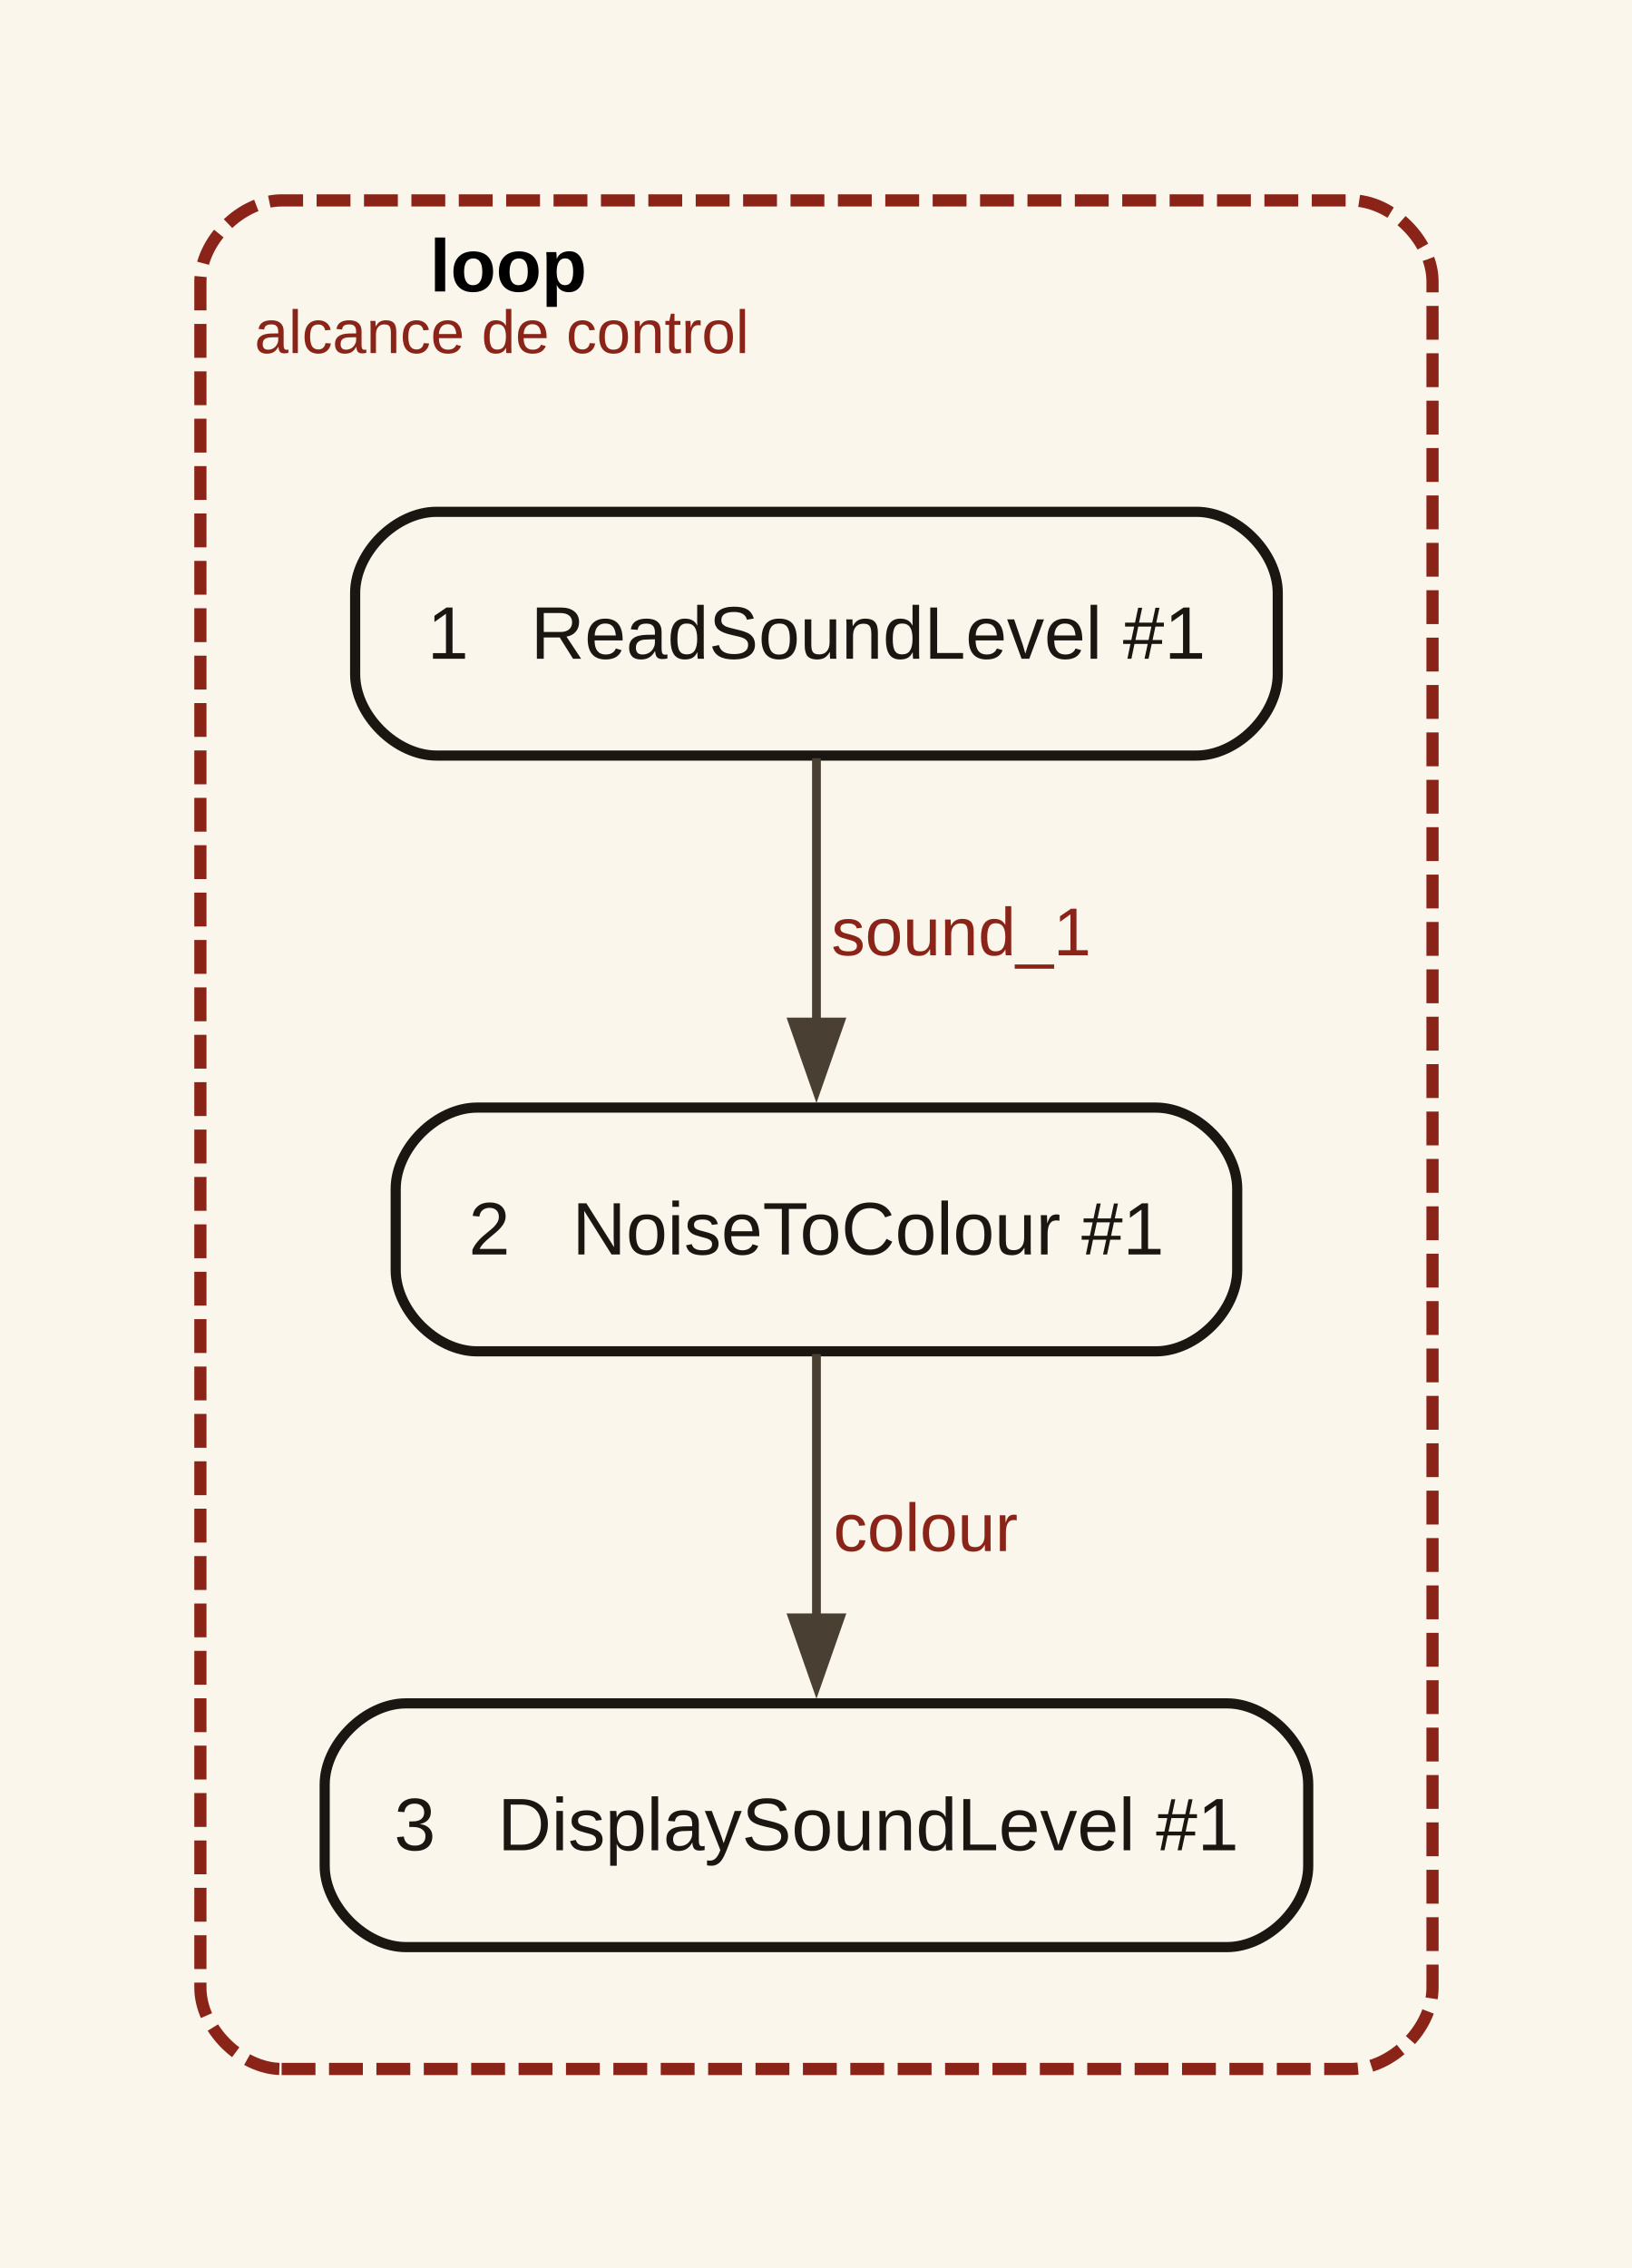
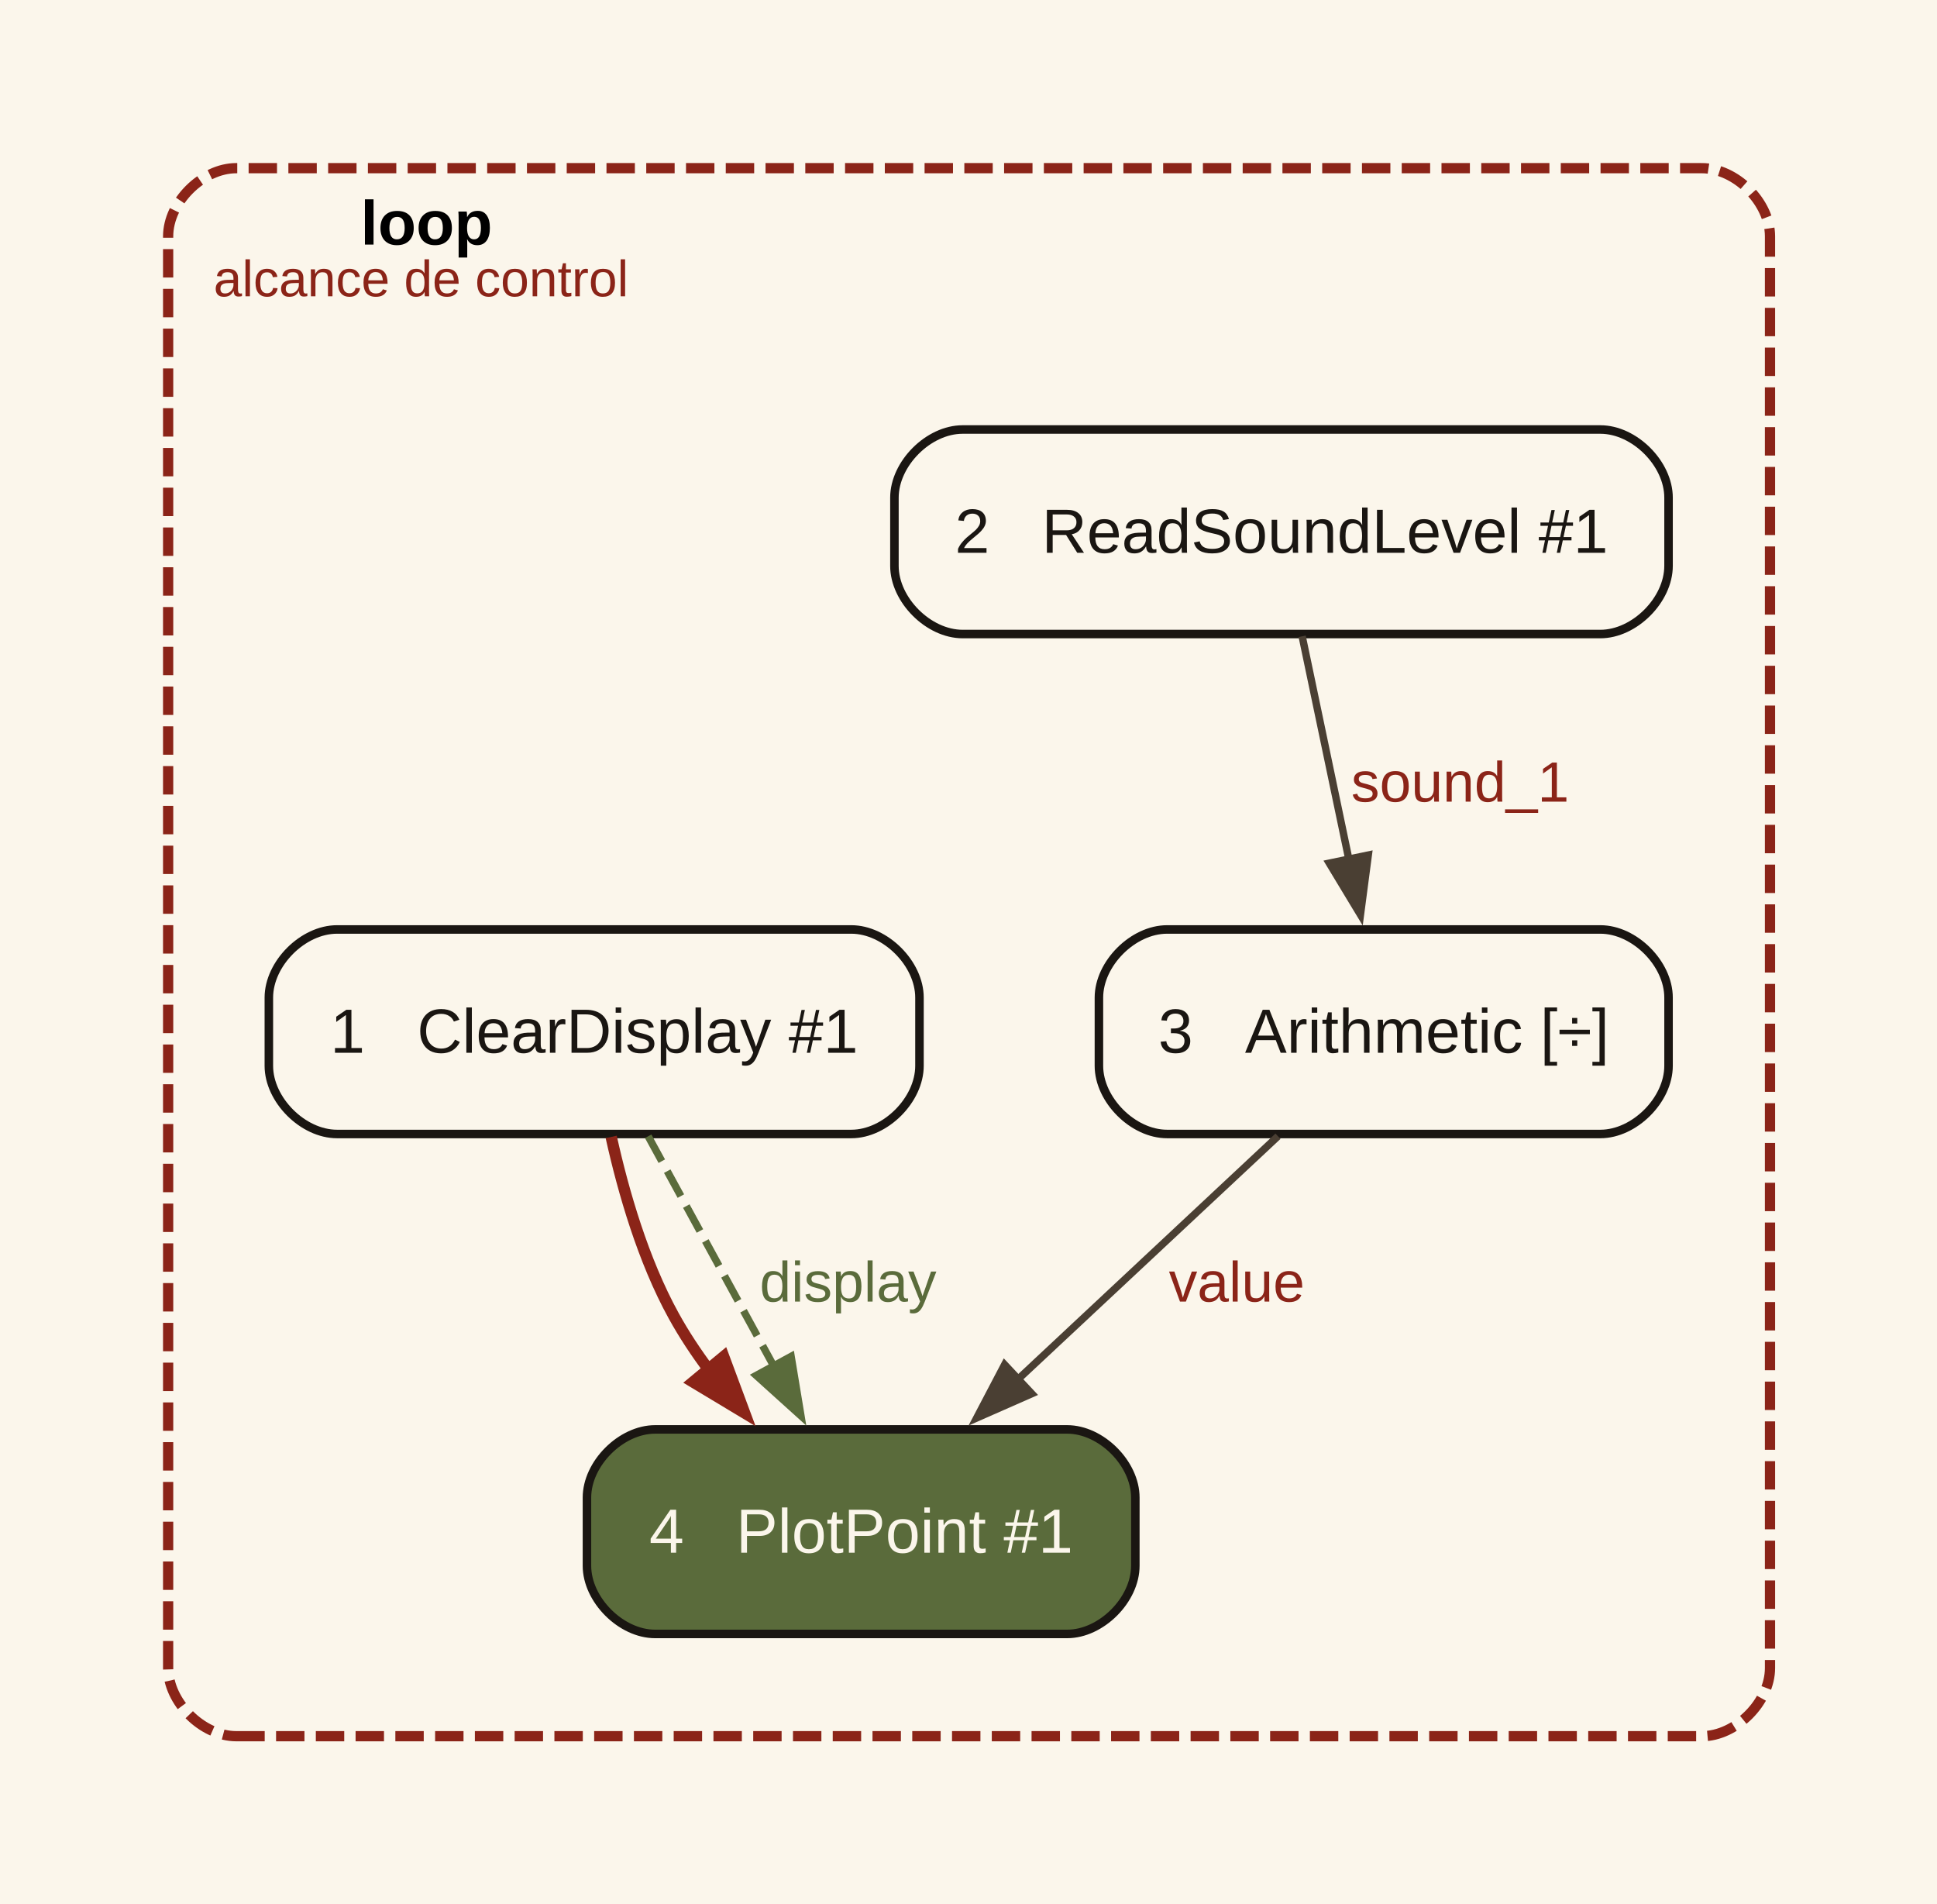
- <svg xmlns="http://www.w3.org/2000/svg" width="241pt" height="335pt" viewBox="0.00 0.00 241.00 335.00">
+ <svg xmlns="http://www.w3.org/2000/svg" width="341pt" height="335pt" viewBox="0.00 0.00 341.00 335.00">
  <g id="graph0" class="graph" transform="scale(1 1) rotate(0) translate(21.6 313.6)">
-     <polygon fill="#fbf6eb" stroke="none" points="-21.6,21.6 -21.6,-313.6 219.6,-313.6 219.6,21.6 -21.6,21.6" />
+     <polygon fill="#fbf6eb" stroke="none" points="-21.6,21.6 -21.6,-313.6 319.6,-313.6 319.6,21.6 -21.6,21.6" />
    <g id="clust1" class="cluster">
-       <path fill="#fbf6eb" stroke="#8b2418" stroke-width="1.8" stroke-dasharray="5,2" d="M20,-8C20,-8 178,-8 178,-8 184,-8 190,-14 190,-20 190,-20 190,-272 190,-272 190,-278 184,-284 178,-284 178,-284 20,-284 20,-284 14,-284 8,-278 8,-272 8,-272 8,-20 8,-20 8,-14 14,-8 20,-8" />
+       <path fill="#fbf6eb" stroke="#8b2418" stroke-width="1.8" stroke-dasharray="5,2" d="M20,-8C20,-8 278,-8 278,-8 284,-8 290,-14 290,-20 290,-20 290,-272 290,-272 290,-278 284,-284 278,-284 278,-284 20,-284 20,-284 14,-284 8,-278 8,-272 8,-272 8,-20 8,-20 8,-14 14,-8 20,-8" />
      <text xml:space="preserve" text-anchor="start" x="41.88" y="-270.55" font-family="Arial" font-weight="bold" font-size="11.00">loop</text>
      <text xml:space="preserve" text-anchor="start" x="16" y="-261.45" font-family="Arial" font-size="9.00" fill="#8b2418">alcance de control</text>
    </g>
    <g id="node1" class="node">
-       <path fill="#fbf6eb" stroke="#1a1612" stroke-width="1.5" d="M155.14,-238C155.14,-238 42.86,-238 42.86,-238 36.86,-238 30.86,-232 30.86,-226 30.86,-226 30.86,-214 30.86,-214 30.86,-208 36.86,-202 42.86,-202 42.86,-202 155.14,-202 155.14,-202 161.14,-202 167.14,-208 167.14,-214 167.14,-214 167.14,-226 167.14,-226 167.14,-232 161.14,-238 155.14,-238" />
-       <text xml:space="preserve" text-anchor="middle" x="99" y="-216.3" font-family="Arial" font-size="11.00" fill="#1a1612">1   ReadSoundLevel #1</text>
+       <path fill="#fbf6eb" stroke="#1a1612" stroke-width="1.5" d="M128.27,-150C128.27,-150 37.73,-150 37.73,-150 31.73,-150 25.73,-144 25.73,-138 25.73,-138 25.73,-126 25.73,-126 25.73,-120 31.73,-114 37.73,-114 37.73,-114 128.27,-114 128.27,-114 134.27,-114 140.27,-120 140.27,-126 140.27,-126 140.27,-138 140.27,-138 140.27,-144 134.27,-150 128.27,-150" />
+       <text xml:space="preserve" text-anchor="middle" x="83" y="-128.3" font-family="Arial" font-size="11.00" fill="#1a1612">1   ClearDisplay #1</text>
+     </g>
+     <g id="node4" class="node">
+       <path fill="#5a6b3b" stroke="#1a1612" stroke-width="1.5" d="M166.27,-62C166.27,-62 93.73,-62 93.73,-62 87.73,-62 81.73,-56 81.73,-50 81.73,-50 81.73,-38 81.73,-38 81.73,-32 87.73,-26 93.73,-26 93.73,-26 166.27,-26 166.27,-26 172.27,-26 178.27,-32 178.27,-38 178.27,-38 178.27,-50 178.27,-50 178.27,-56 172.27,-62 166.27,-62" />
+       <text xml:space="preserve" text-anchor="middle" x="130" y="-40.3" font-family="Arial" font-size="11.00" fill="#fbf6eb">4   PlotPoint #1</text>
+     </g>
+     <g id="edge1" class="edge">
+       <path fill="none" stroke="#8b2418" stroke-width="2" d="M86,-113.48C88.15,-103.79 91.62,-91.77 97,-82 98.79,-78.75 100.91,-75.54 103.21,-72.46" />
+       <polygon fill="#8b2418" stroke="#8b2418" stroke-width="2" points="105.8,-74.82 109.49,-64.89 100.41,-70.35 105.8,-74.82" />
+     </g>
+     <g id="edge2" class="edge">
+       <path fill="none" stroke="#5a6b3b" stroke-width="1.3" stroke-dasharray="5,2" d="M92.51,-113.6C98.9,-101.9 107.47,-86.23 114.79,-72.82" />
+       <polygon fill="#5a6b3b" stroke="#5a6b3b" stroke-width="1.3" points="117.67,-74.85 119.4,-64.4 111.53,-71.5 117.67,-74.85" />
+       <text xml:space="preserve" text-anchor="middle" x="127.69" y="-84.5" font-family="Arial" font-size="10.00" fill="#5a6b3b"> display </text>
    </g>
    <g id="node2" class="node">
-       <path fill="#fbf6eb" stroke="#1a1612" stroke-width="1.5" d="M149.15,-150C149.15,-150 48.85,-150 48.85,-150 42.85,-150 36.85,-144 36.85,-138 36.85,-138 36.85,-126 36.85,-126 36.85,-120 42.85,-114 48.85,-114 48.85,-114 149.15,-114 149.15,-114 155.15,-114 161.15,-120 161.15,-126 161.15,-126 161.15,-138 161.15,-138 161.15,-144 155.15,-150 149.15,-150" />
-       <text xml:space="preserve" text-anchor="middle" x="99" y="-128.3" font-family="Arial" font-size="11.00" fill="#1a1612">2   NoiseToColour #1</text>
-     </g>
-     <g id="edge1" class="edge">
-       <path fill="none" stroke="#4a3f33" stroke-width="1.3" d="M99,-201.6C99,-190.36 99,-175.47 99,-162.43" />
-       <polygon fill="#4a3f33" stroke="#4a3f33" stroke-width="1.3" points="102.5,-162.64 99,-152.64 95.5,-162.64 102.5,-162.64" />
-       <text xml:space="preserve" text-anchor="middle" x="120.38" y="-172.5" font-family="Arial" font-size="10.00" fill="#8b2418"> sound_1 </text>
+       <path fill="#fbf6eb" stroke="#1a1612" stroke-width="1.5" d="M260.14,-238C260.14,-238 147.86,-238 147.86,-238 141.86,-238 135.86,-232 135.86,-226 135.86,-226 135.86,-214 135.86,-214 135.86,-208 141.86,-202 147.86,-202 147.86,-202 260.14,-202 260.14,-202 266.14,-202 272.14,-208 272.14,-214 272.14,-214 272.14,-226 272.14,-226 272.14,-232 266.14,-238 260.14,-238" />
+       <text xml:space="preserve" text-anchor="middle" x="204" y="-216.3" font-family="Arial" font-size="11.00" fill="#1a1612">2   ReadSoundLevel #1</text>
    </g>
    <g id="node3" class="node">
-       <path fill="#fbf6eb" stroke="#1a1612" stroke-width="1.5" d="M159.64,-62C159.64,-62 38.36,-62 38.36,-62 32.36,-62 26.36,-56 26.36,-50 26.36,-50 26.36,-38 26.36,-38 26.36,-32 32.36,-26 38.36,-26 38.36,-26 159.64,-26 159.64,-26 165.64,-26 171.64,-32 171.64,-38 171.64,-38 171.64,-50 171.64,-50 171.64,-56 165.64,-62 159.64,-62" />
-       <text xml:space="preserve" text-anchor="middle" x="99" y="-40.3" font-family="Arial" font-size="11.00" fill="#1a1612">3   DisplaySoundLevel #1</text>
+       <path fill="#fbf6eb" stroke="#1a1612" stroke-width="1.5" d="M260.14,-150C260.14,-150 183.86,-150 183.86,-150 177.86,-150 171.86,-144 171.86,-138 171.86,-138 171.86,-126 171.86,-126 171.86,-120 177.86,-114 183.86,-114 183.86,-114 260.14,-114 260.14,-114 266.14,-114 272.14,-120 272.14,-126 272.14,-126 272.14,-138 272.14,-138 272.14,-144 266.14,-150 260.14,-150" />
+       <text xml:space="preserve" text-anchor="middle" x="222" y="-128.3" font-family="Arial" font-size="11.00" fill="#1a1612">3   Arithmetic [÷]</text>
    </g>
-     <g id="edge2" class="edge">
-       <path fill="none" stroke="#4a3f33" stroke-width="1.3" d="M99,-113.6C99,-102.36 99,-87.47 99,-74.43" />
-       <polygon fill="#4a3f33" stroke="#4a3f33" stroke-width="1.3" points="102.5,-74.64 99,-64.64 95.5,-74.64 102.5,-74.64" />
-       <text xml:space="preserve" text-anchor="middle" x="115.12" y="-84.5" font-family="Arial" font-size="10.00" fill="#8b2418"> colour </text>
+     <g id="edge3" class="edge">
+       <path fill="none" stroke="#4a3f33" stroke-width="1.3" d="M207.64,-201.6C210.02,-190.25 213.18,-175.16 215.93,-162.02" />
+       <polygon fill="#4a3f33" stroke="#4a3f33" stroke-width="1.3" points="219.28,-163.1 217.9,-152.6 212.42,-161.67 219.28,-163.1" />
+       <text xml:space="preserve" text-anchor="middle" x="235.45" y="-172.5" font-family="Arial" font-size="10.00" fill="#8b2418"> sound_1 </text>
+     </g>
+     <g id="edge4" class="edge">
+       <path fill="none" stroke="#4a3f33" stroke-width="1.3" d="M203.38,-113.6C190.13,-101.21 172.1,-84.36 157.23,-70.46" />
+       <polygon fill="#4a3f33" stroke="#4a3f33" stroke-width="1.3" points="160.04,-68.29 150.34,-64.02 155.26,-73.4 160.04,-68.29" />
+       <text xml:space="preserve" text-anchor="middle" x="196.13" y="-84.5" font-family="Arial" font-size="10.00" fill="#8b2418"> value </text>
    </g>
  </g>
</svg>
